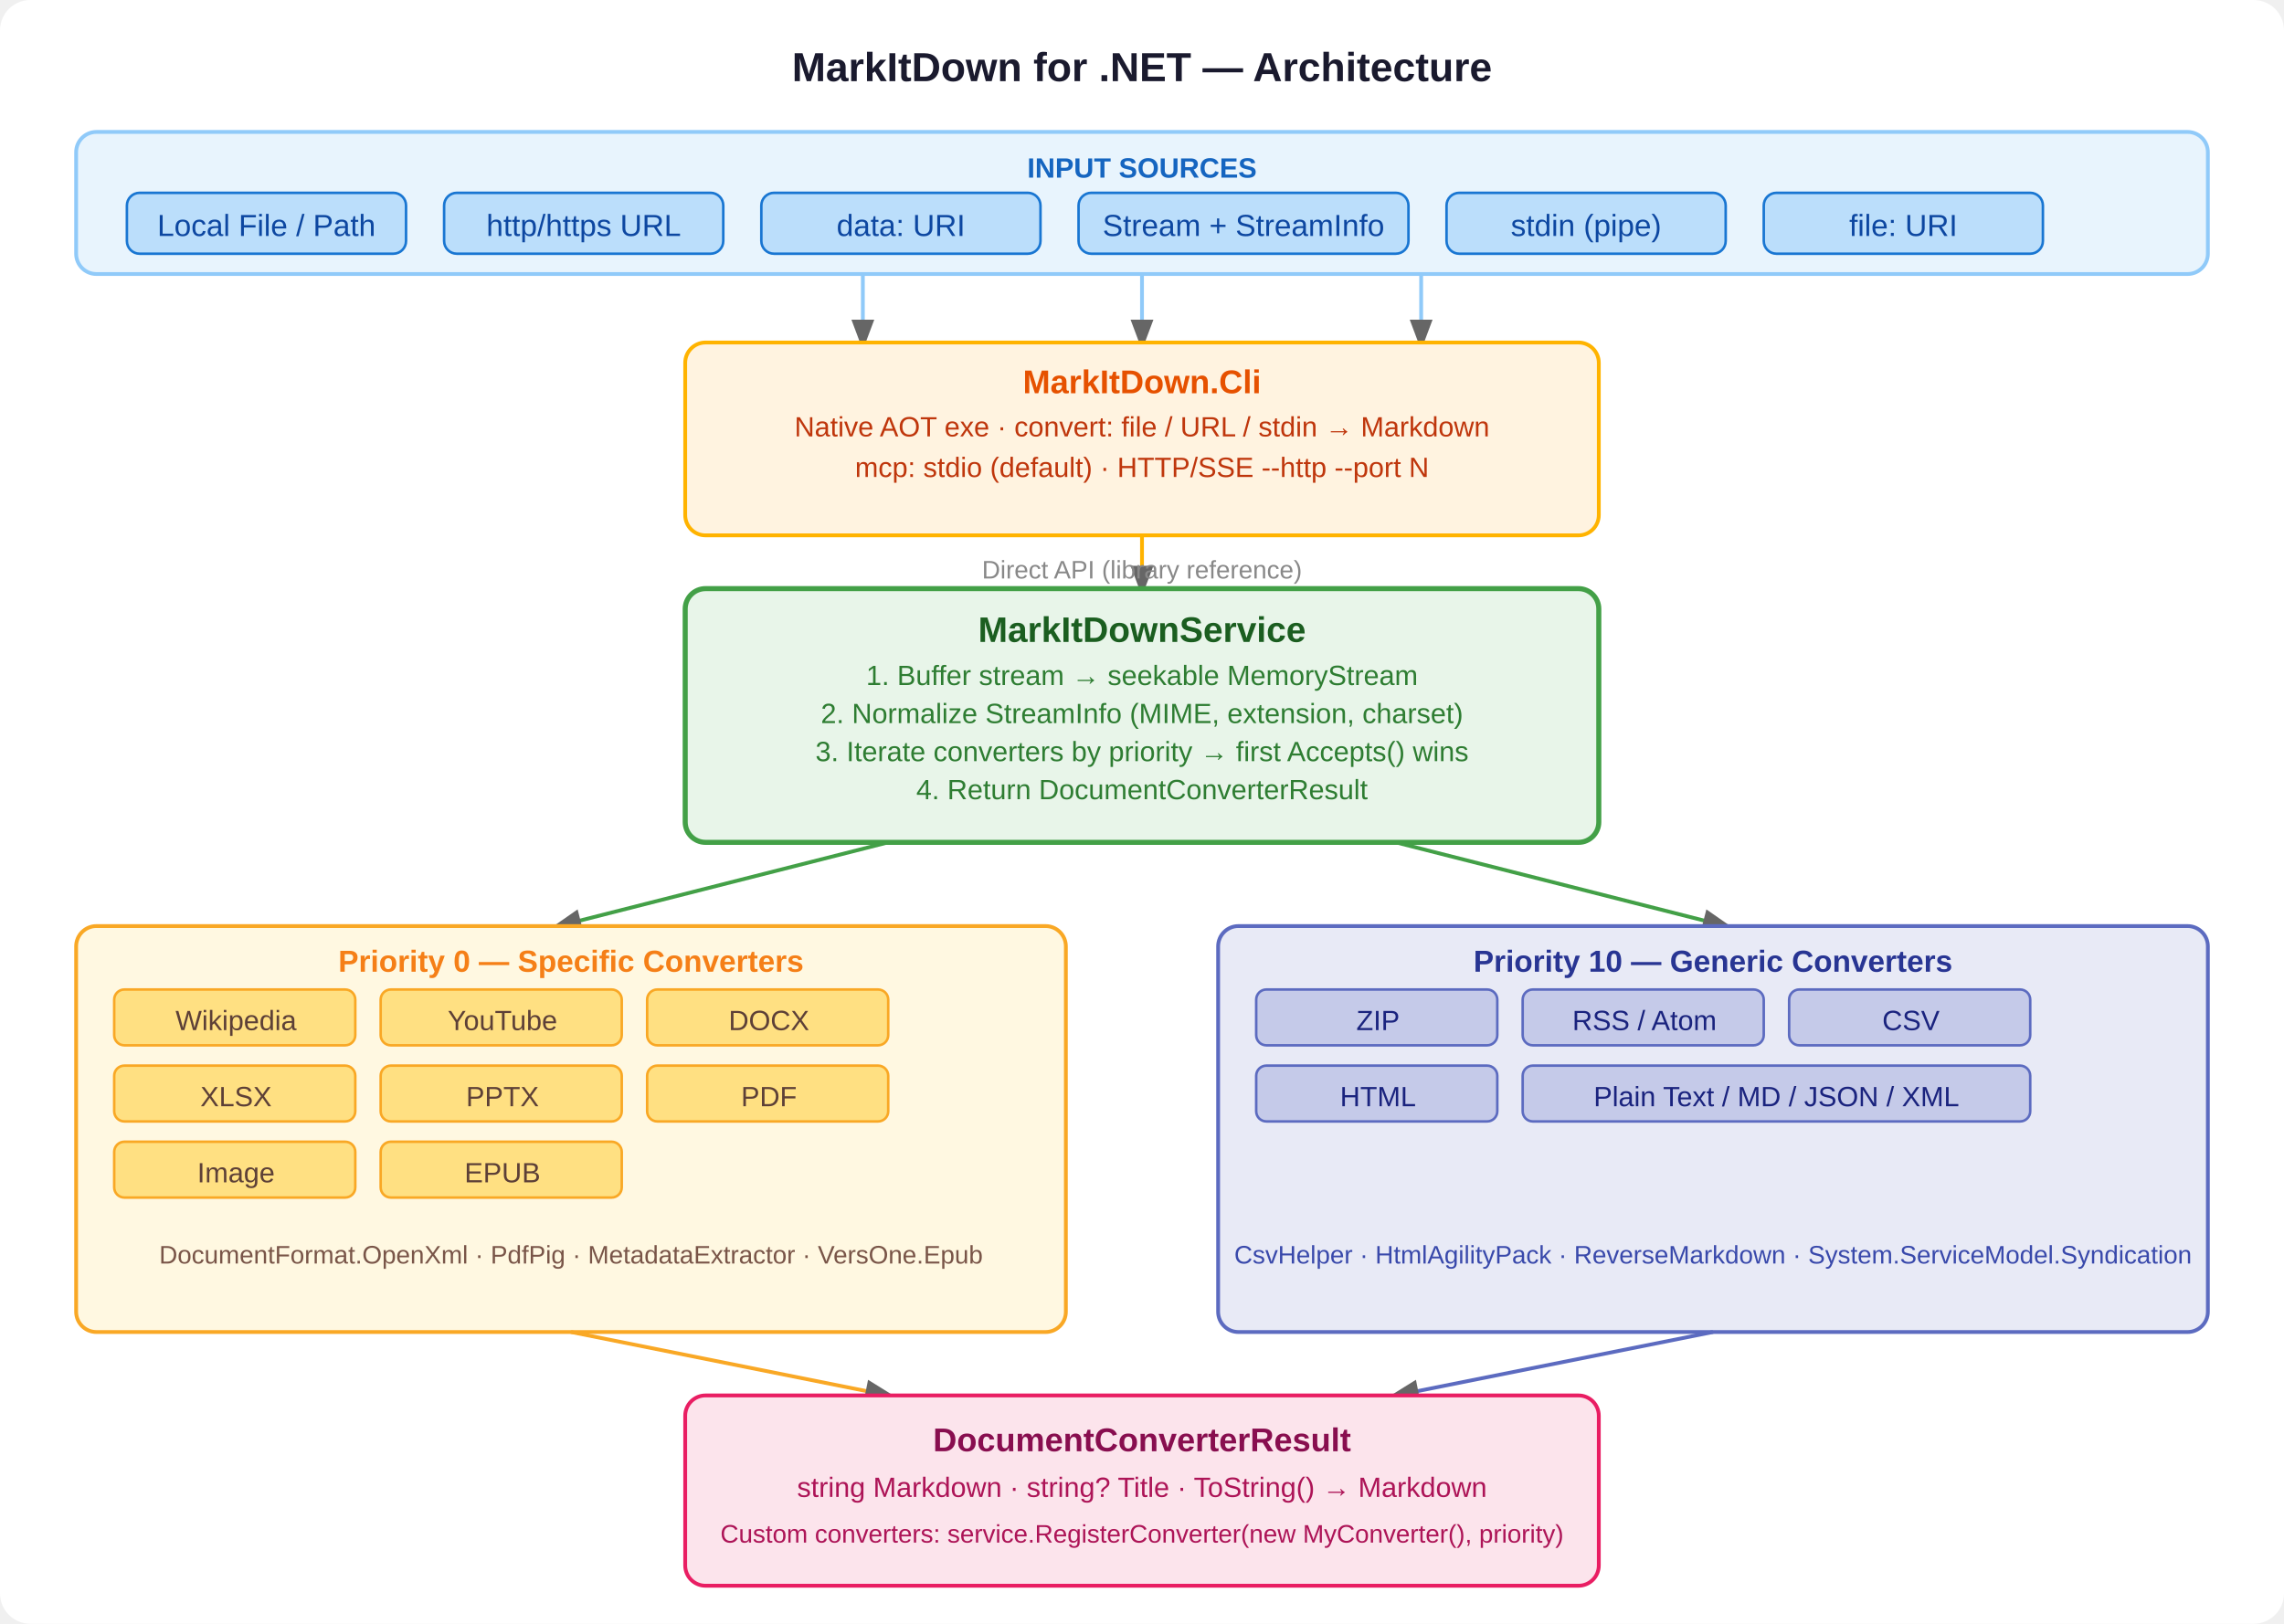
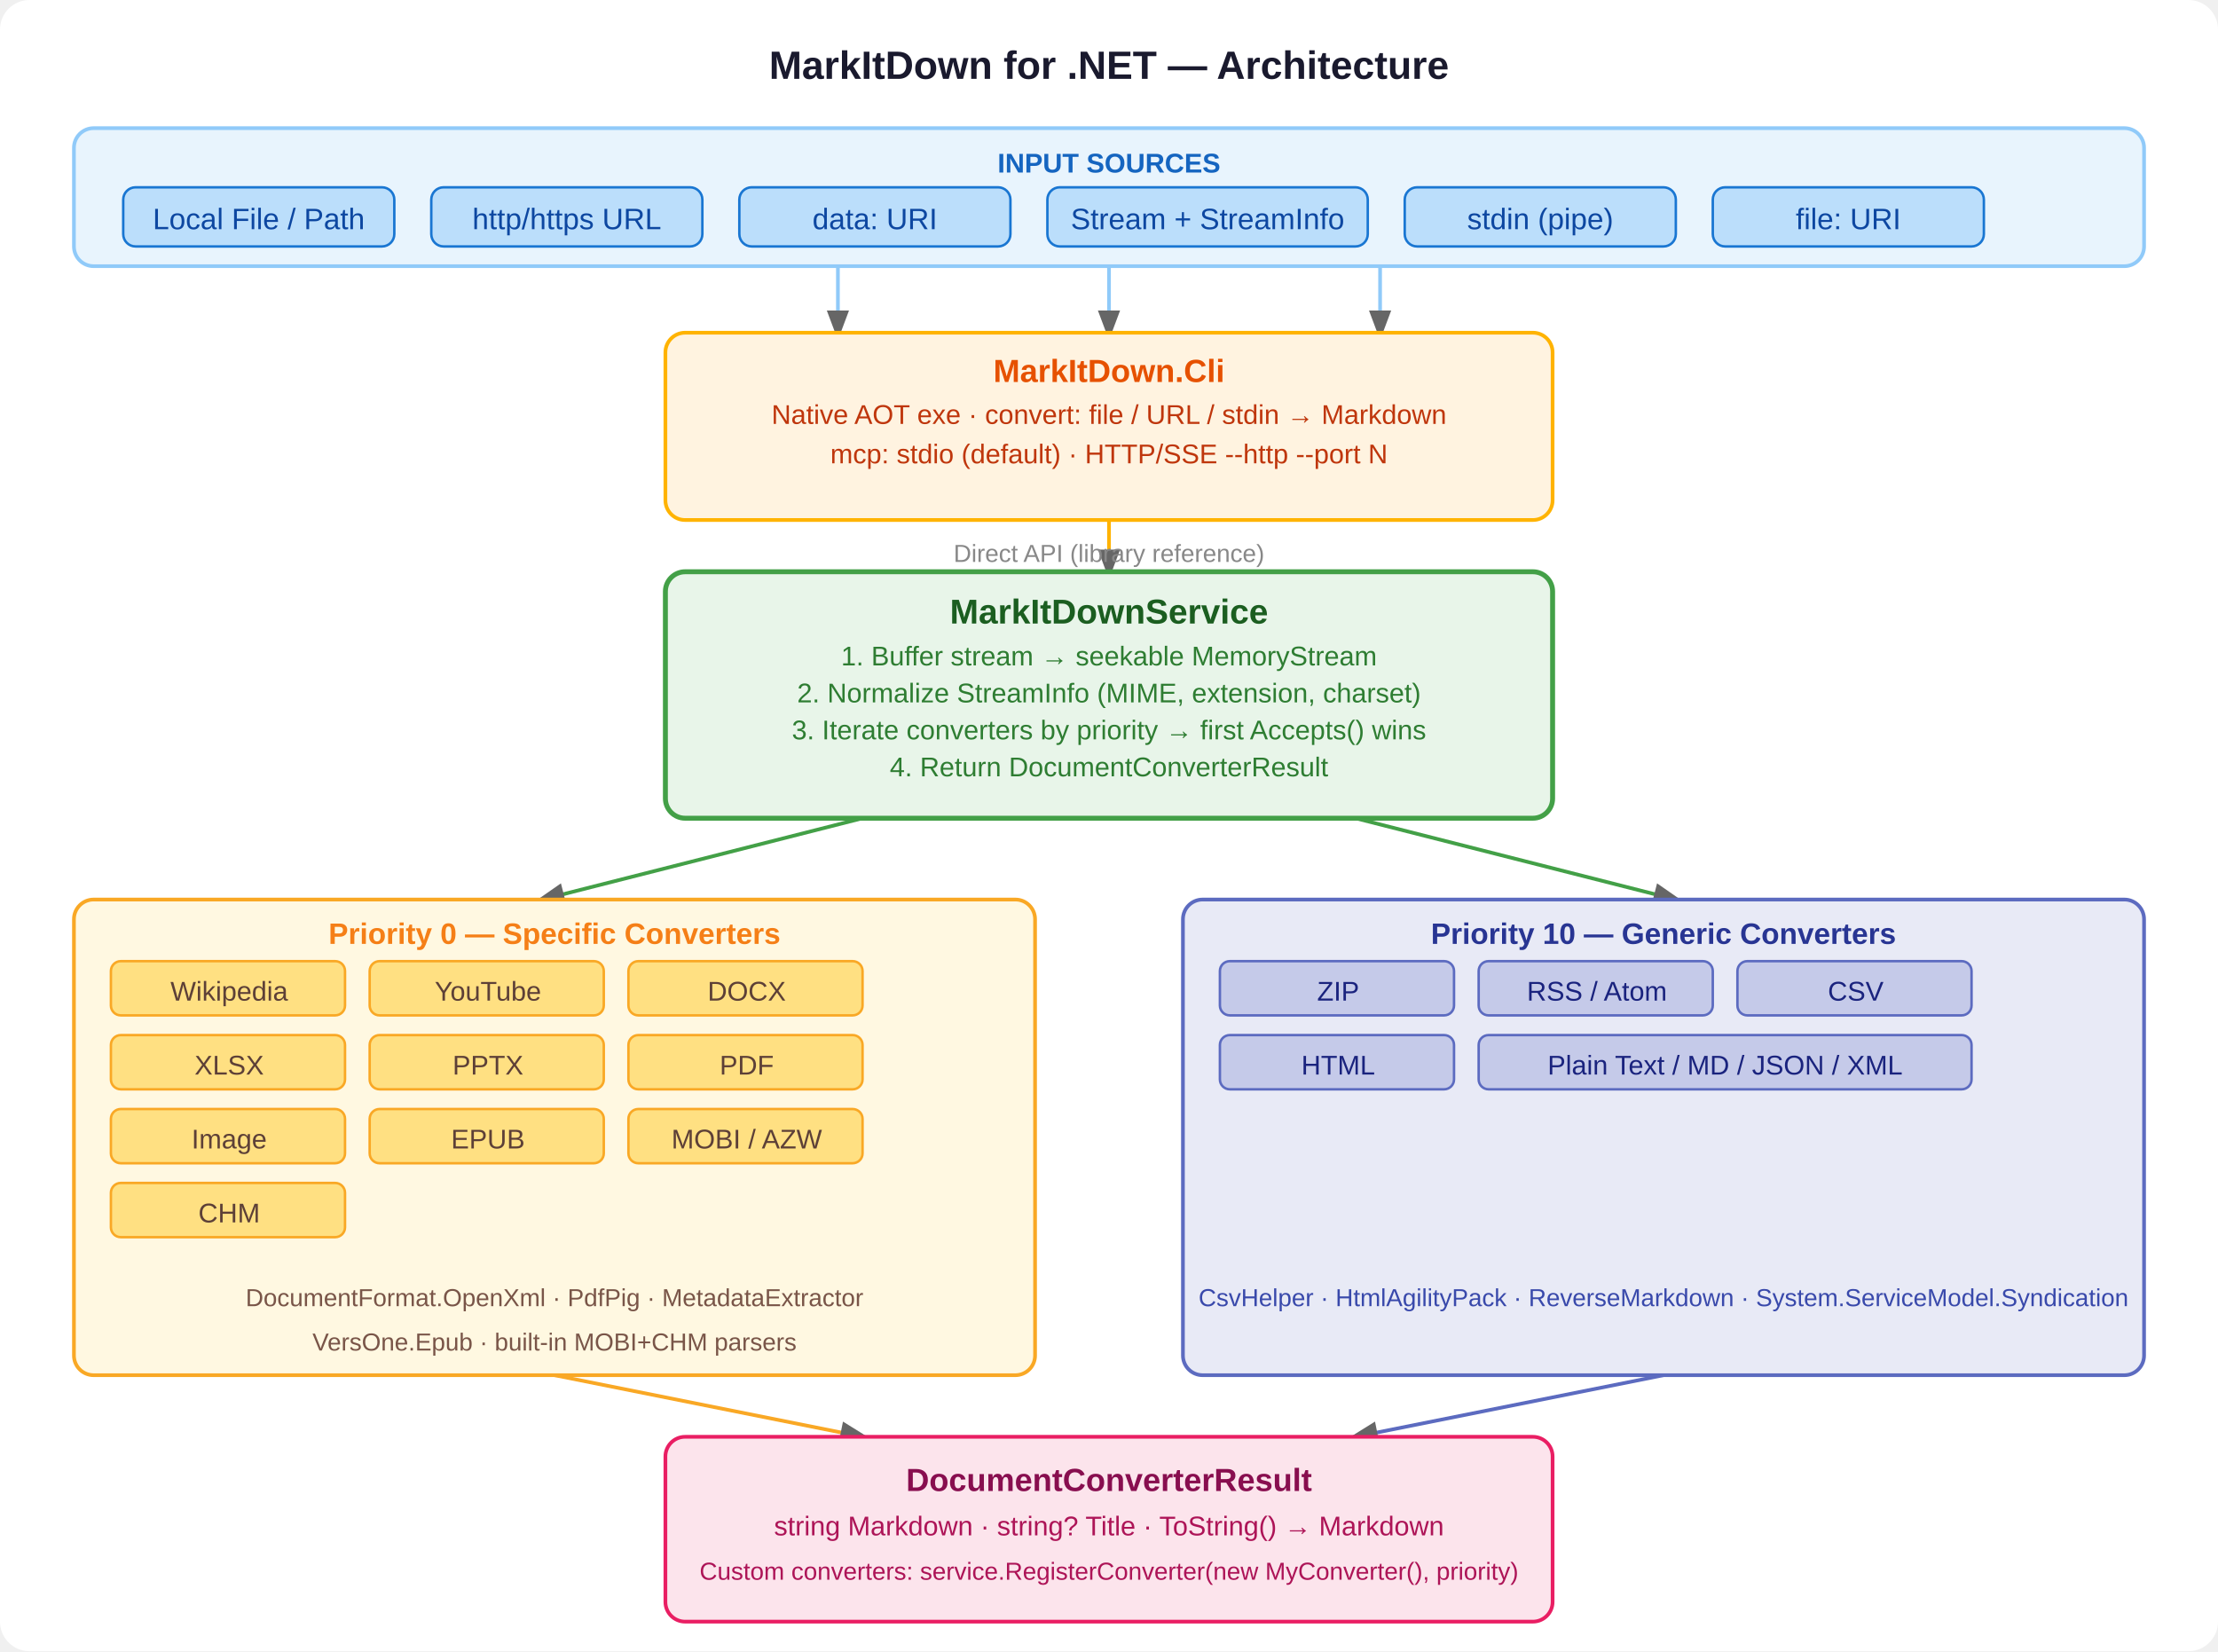
- <svg xmlns="http://www.w3.org/2000/svg" viewBox="0 0 900 640" width="900" height="640" font-family="Segoe UI, Arial, sans-serif" font-size="13">
-   <rect width="900" height="640" fill="#fff" rx="12" />
+ <svg xmlns="http://www.w3.org/2000/svg" viewBox="0 0 900 670" width="900" height="670" font-family="Segoe UI, Arial, sans-serif" font-size="13">
+   <rect width="900" height="670" fill="#fff" rx="12" />
  <text x="450" y="32" text-anchor="middle" font-size="16" font-weight="bold" fill="#1a1a2e">MarkItDown for .NET — Architecture</text>
  <rect x="30" y="52" width="840" height="56" rx="8" fill="#e8f4fd" stroke="#90caf9" stroke-width="1.5" />
  <text x="450" y="70" text-anchor="middle" font-size="11" fill="#1565c0" font-weight="bold">INPUT SOURCES</text>
  <rect x="50" y="76" width="110" height="24" rx="5" fill="#bbdefb" stroke="#1976d2" stroke-width="1" />
  <text x="105" y="93" text-anchor="middle" fill="#0d47a1" font-size="12">Local File / Path</text>
  <rect x="175" y="76" width="110" height="24" rx="5" fill="#bbdefb" stroke="#1976d2" stroke-width="1" />
  <text x="230" y="93" text-anchor="middle" fill="#0d47a1" font-size="12">http/https URL</text>
  <rect x="300" y="76" width="110" height="24" rx="5" fill="#bbdefb" stroke="#1976d2" stroke-width="1" />
  <text x="355" y="93" text-anchor="middle" fill="#0d47a1" font-size="12">data: URI</text>
  <rect x="425" y="76" width="130" height="24" rx="5" fill="#bbdefb" stroke="#1976d2" stroke-width="1" />
  <text x="490" y="93" text-anchor="middle" fill="#0d47a1" font-size="12">Stream + StreamInfo</text>
  <rect x="570" y="76" width="110" height="24" rx="5" fill="#bbdefb" stroke="#1976d2" stroke-width="1" />
  <text x="625" y="93" text-anchor="middle" fill="#0d47a1" font-size="12">stdin (pipe)</text>
  <rect x="695" y="76" width="110" height="24" rx="5" fill="#bbdefb" stroke="#1976d2" stroke-width="1" />
  <text x="750" y="93" text-anchor="middle" fill="#0d47a1" font-size="12">file: URI</text>
  <defs>
    <marker id="arr" markerWidth="8" markerHeight="8" refX="6" refY="3" orient="auto">
      <path d="M0,0 L0,6 L8,3 z" fill="#666" />
    </marker>
  </defs>
  <line x1="340" y1="108" x2="340" y2="135" stroke="#90caf9" stroke-width="1.5" marker-end="url(#arr)" />
  <line x1="450" y1="108" x2="450" y2="135" stroke="#90caf9" stroke-width="1.5" marker-end="url(#arr)" />
  <line x1="560" y1="108" x2="560" y2="135" stroke="#90caf9" stroke-width="1.5" marker-end="url(#arr)" />
  <rect x="270" y="135" width="360" height="76" rx="8" fill="#fff3e0" stroke="#ffb300" stroke-width="1.5" />
  <text x="450" y="155" text-anchor="middle" font-weight="bold" fill="#e65100" font-size="13">MarkItDown.Cli</text>
  <text x="450" y="172" text-anchor="middle" fill="#bf360c" font-size="11">Native AOT exe · convert: file / URL / stdin → Markdown</text>
  <text x="450" y="188" text-anchor="middle" fill="#bf360c" font-size="11">mcp: stdio (default) · HTTP/SSE --http --port N</text>
  <line x1="450" y1="211" x2="450" y2="232" stroke="#ffb300" stroke-width="1.5" marker-end="url(#arr)" />
  <text x="450" y="228" text-anchor="middle" font-size="10" fill="#888">Direct API (library reference)</text>
  <rect x="270" y="232" width="360" height="100" rx="8" fill="#e8f5e9" stroke="#43a047" stroke-width="2" />
  <text x="450" y="253" text-anchor="middle" font-weight="bold" fill="#1b5e20" font-size="14">MarkItDownService</text>
  <text x="450" y="270" text-anchor="middle" fill="#2e7d32" font-size="11">1. Buffer stream → seekable MemoryStream</text>
  <text x="450" y="285" text-anchor="middle" fill="#2e7d32" font-size="11">2. Normalize StreamInfo (MIME, extension, charset)</text>
  <text x="450" y="300" text-anchor="middle" fill="#2e7d32" font-size="11">3. Iterate converters by priority → first Accepts() wins</text>
  <text x="450" y="315" text-anchor="middle" fill="#2e7d32" font-size="11">4. Return DocumentConverterResult</text>
  <line x1="350" y1="332" x2="220" y2="365" stroke="#43a047" stroke-width="1.5" marker-end="url(#arr)" />
  <line x1="550" y1="332" x2="680" y2="365" stroke="#43a047" stroke-width="1.5" marker-end="url(#arr)" />
-   <rect x="30" y="365" width="390" height="160" rx="8" fill="#fff8e1" stroke="#f9a825" stroke-width="1.5" />
+   <rect x="30" y="365" width="390" height="193" rx="8" fill="#fff8e1" stroke="#f9a825" stroke-width="1.5" />
  <text x="225" y="383" text-anchor="middle" font-weight="bold" fill="#f57f17" font-size="12">Priority 0 — Specific Converters</text>
  <rect x="45" y="390" width="95" height="22" rx="4" fill="#ffe082" stroke="#f9a825" />
  <text x="93" y="406" text-anchor="middle" fill="#5d4037" font-size="11">Wikipedia</text>
  <rect x="150" y="390" width="95" height="22" rx="4" fill="#ffe082" stroke="#f9a825" />
  <text x="198" y="406" text-anchor="middle" fill="#5d4037" font-size="11">YouTube</text>
  <rect x="255" y="390" width="95" height="22" rx="4" fill="#ffe082" stroke="#f9a825" />
  <text x="303" y="406" text-anchor="middle" fill="#5d4037" font-size="11">DOCX</text>
  <rect x="45" y="420" width="95" height="22" rx="4" fill="#ffe082" stroke="#f9a825" />
  <text x="93" y="436" text-anchor="middle" fill="#5d4037" font-size="11">XLSX</text>
  <rect x="150" y="420" width="95" height="22" rx="4" fill="#ffe082" stroke="#f9a825" />
  <text x="198" y="436" text-anchor="middle" fill="#5d4037" font-size="11">PPTX</text>
  <rect x="255" y="420" width="95" height="22" rx="4" fill="#ffe082" stroke="#f9a825" />
  <text x="303" y="436" text-anchor="middle" fill="#5d4037" font-size="11">PDF</text>
  <rect x="45" y="450" width="95" height="22" rx="4" fill="#ffe082" stroke="#f9a825" />
  <text x="93" y="466" text-anchor="middle" fill="#5d4037" font-size="11">Image</text>
  <rect x="150" y="450" width="95" height="22" rx="4" fill="#ffe082" stroke="#f9a825" />
  <text x="198" y="466" text-anchor="middle" fill="#5d4037" font-size="11">EPUB</text>
-   <text x="225" y="498" text-anchor="middle" fill="#795548" font-size="10">DocumentFormat.OpenXml · PdfPig · MetadataExtractor · VersOne.Epub</text>
-   <rect x="480" y="365" width="390" height="160" rx="8" fill="#e8eaf6" stroke="#5c6bc0" stroke-width="1.5" />
+   <rect x="255" y="450" width="95" height="22" rx="4" fill="#ffe082" stroke="#f9a825" />
+   <text x="303" y="466" text-anchor="middle" fill="#5d4037" font-size="11">MOBI / AZW</text>
+   <rect x="45" y="480" width="95" height="22" rx="4" fill="#ffe082" stroke="#f9a825" />
+   <text x="93" y="496" text-anchor="middle" fill="#5d4037" font-size="11">CHM</text>
+   <text x="225" y="530" text-anchor="middle" fill="#795548" font-size="10">DocumentFormat.OpenXml · PdfPig · MetadataExtractor</text>
+   <text x="225" y="548" text-anchor="middle" fill="#795548" font-size="10">VersOne.Epub · built-in MOBI+CHM parsers</text>
+   <rect x="480" y="365" width="390" height="193" rx="8" fill="#e8eaf6" stroke="#5c6bc0" stroke-width="1.5" />
  <text x="675" y="383" text-anchor="middle" font-weight="bold" fill="#283593" font-size="12">Priority 10 — Generic Converters</text>
  <rect x="495" y="390" width="95" height="22" rx="4" fill="#c5cae9" stroke="#5c6bc0" />
  <text x="543" y="406" text-anchor="middle" fill="#1a237e" font-size="11">ZIP</text>
  <rect x="600" y="390" width="95" height="22" rx="4" fill="#c5cae9" stroke="#5c6bc0" />
  <text x="648" y="406" text-anchor="middle" fill="#1a237e" font-size="11">RSS / Atom</text>
  <rect x="705" y="390" width="95" height="22" rx="4" fill="#c5cae9" stroke="#5c6bc0" />
  <text x="753" y="406" text-anchor="middle" fill="#1a237e" font-size="11">CSV</text>
  <rect x="495" y="420" width="95" height="22" rx="4" fill="#c5cae9" stroke="#5c6bc0" />
  <text x="543" y="436" text-anchor="middle" fill="#1a237e" font-size="11">HTML</text>
  <rect x="600" y="420" width="200" height="22" rx="4" fill="#c5cae9" stroke="#5c6bc0" />
  <text x="700" y="436" text-anchor="middle" fill="#1a237e" font-size="11">Plain Text / MD / JSON / XML</text>
-   <text x="675" y="498" text-anchor="middle" fill="#3949ab" font-size="10">CsvHelper · HtmlAgilityPack · ReverseMarkdown · System.ServiceModel.Syndication</text>
-   <line x1="225" y1="525" x2="350" y2="550" stroke="#f9a825" stroke-width="1.5" marker-end="url(#arr)" />
-   <line x1="675" y1="525" x2="550" y2="550" stroke="#5c6bc0" stroke-width="1.5" marker-end="url(#arr)" />
-   <rect x="270" y="550" width="360" height="75" rx="8" fill="#fce4ec" stroke="#e91e63" stroke-width="1.5" />
-   <text x="450" y="572" text-anchor="middle" font-weight="bold" fill="#880e4f" font-size="13">DocumentConverterResult</text>
-   <text x="450" y="590" text-anchor="middle" fill="#ad1457" font-size="11">string Markdown  ·  string? Title  ·  ToString() → Markdown</text>
-   <text x="450" y="608" text-anchor="middle" fill="#ad1457" font-size="10">Custom converters: service.RegisterConverter(new MyConverter(), priority)</text>
+   <text x="675" y="530" text-anchor="middle" fill="#3949ab" font-size="10">CsvHelper · HtmlAgilityPack · ReverseMarkdown · System.ServiceModel.Syndication</text>
+   <line x1="225" y1="558" x2="350" y2="583" stroke="#f9a825" stroke-width="1.5" marker-end="url(#arr)" />
+   <line x1="675" y1="558" x2="550" y2="583" stroke="#5c6bc0" stroke-width="1.5" marker-end="url(#arr)" />
+   <rect x="270" y="583" width="360" height="75" rx="8" fill="#fce4ec" stroke="#e91e63" stroke-width="1.5" />
+   <text x="450" y="605" text-anchor="middle" font-weight="bold" fill="#880e4f" font-size="13">DocumentConverterResult</text>
+   <text x="450" y="623" text-anchor="middle" fill="#ad1457" font-size="11">string Markdown  ·  string? Title  ·  ToString() → Markdown</text>
+   <text x="450" y="641" text-anchor="middle" fill="#ad1457" font-size="10">Custom converters: service.RegisterConverter(new MyConverter(), priority)</text>
</svg>
